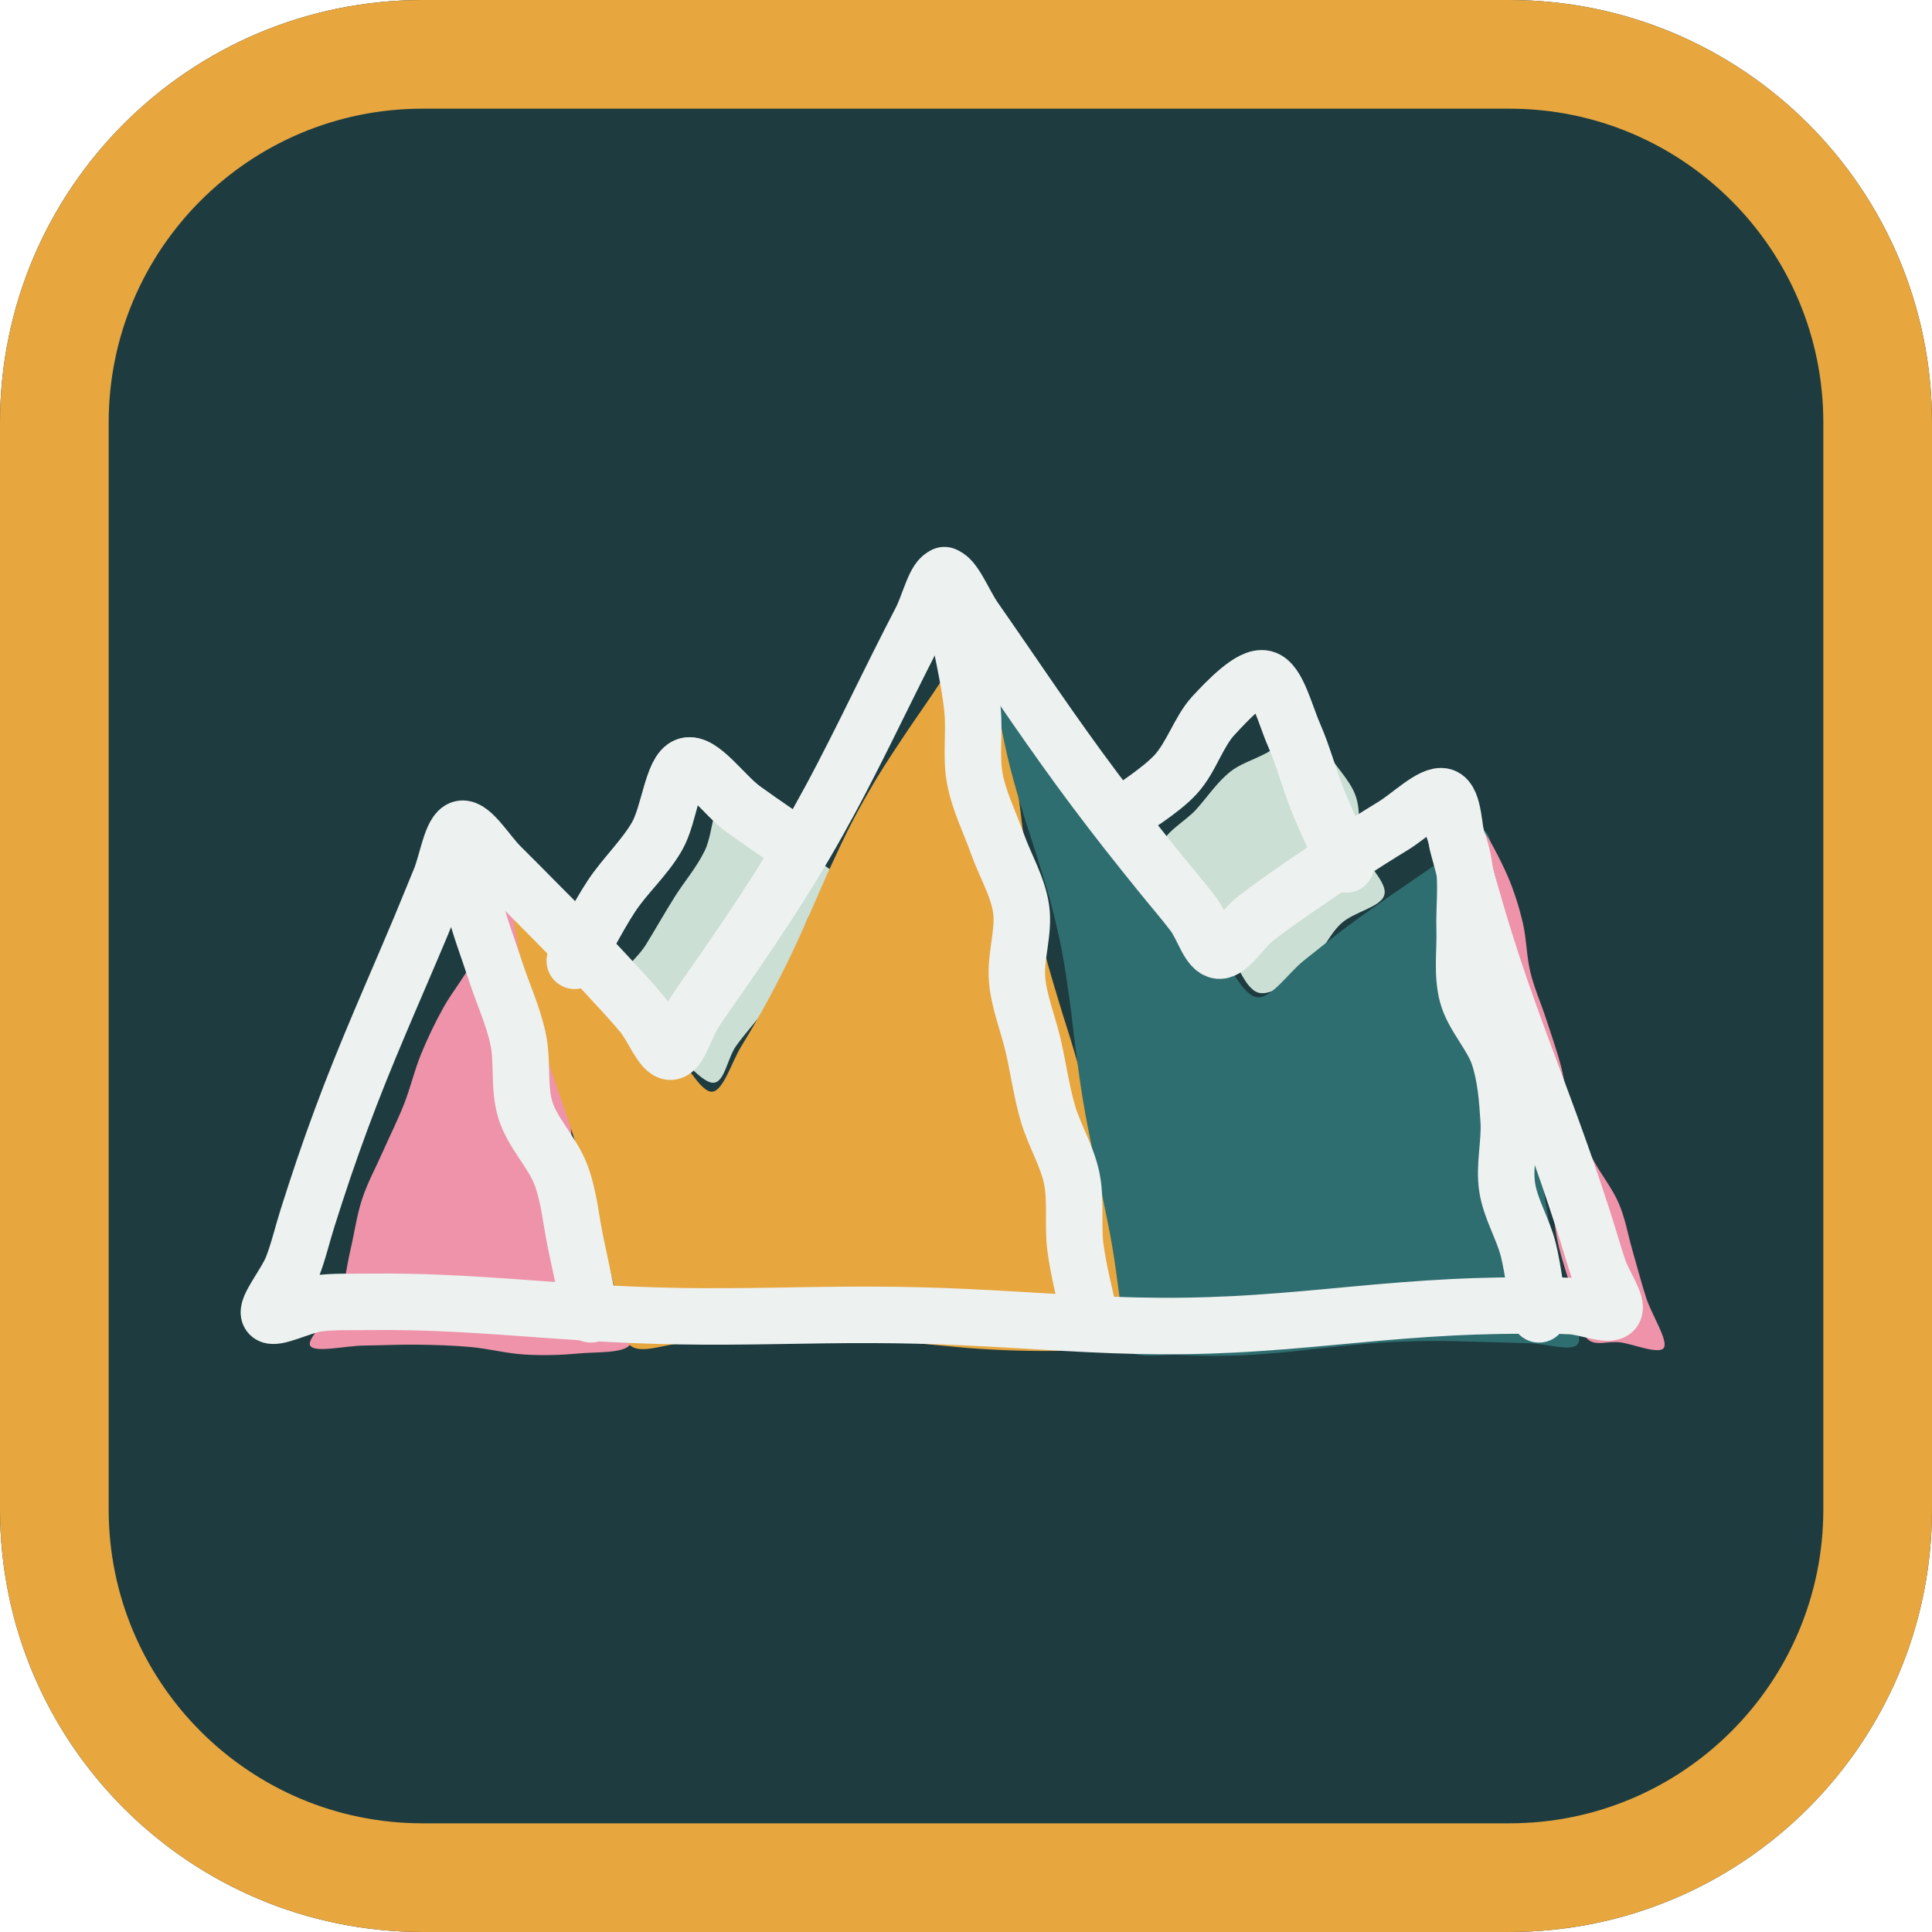
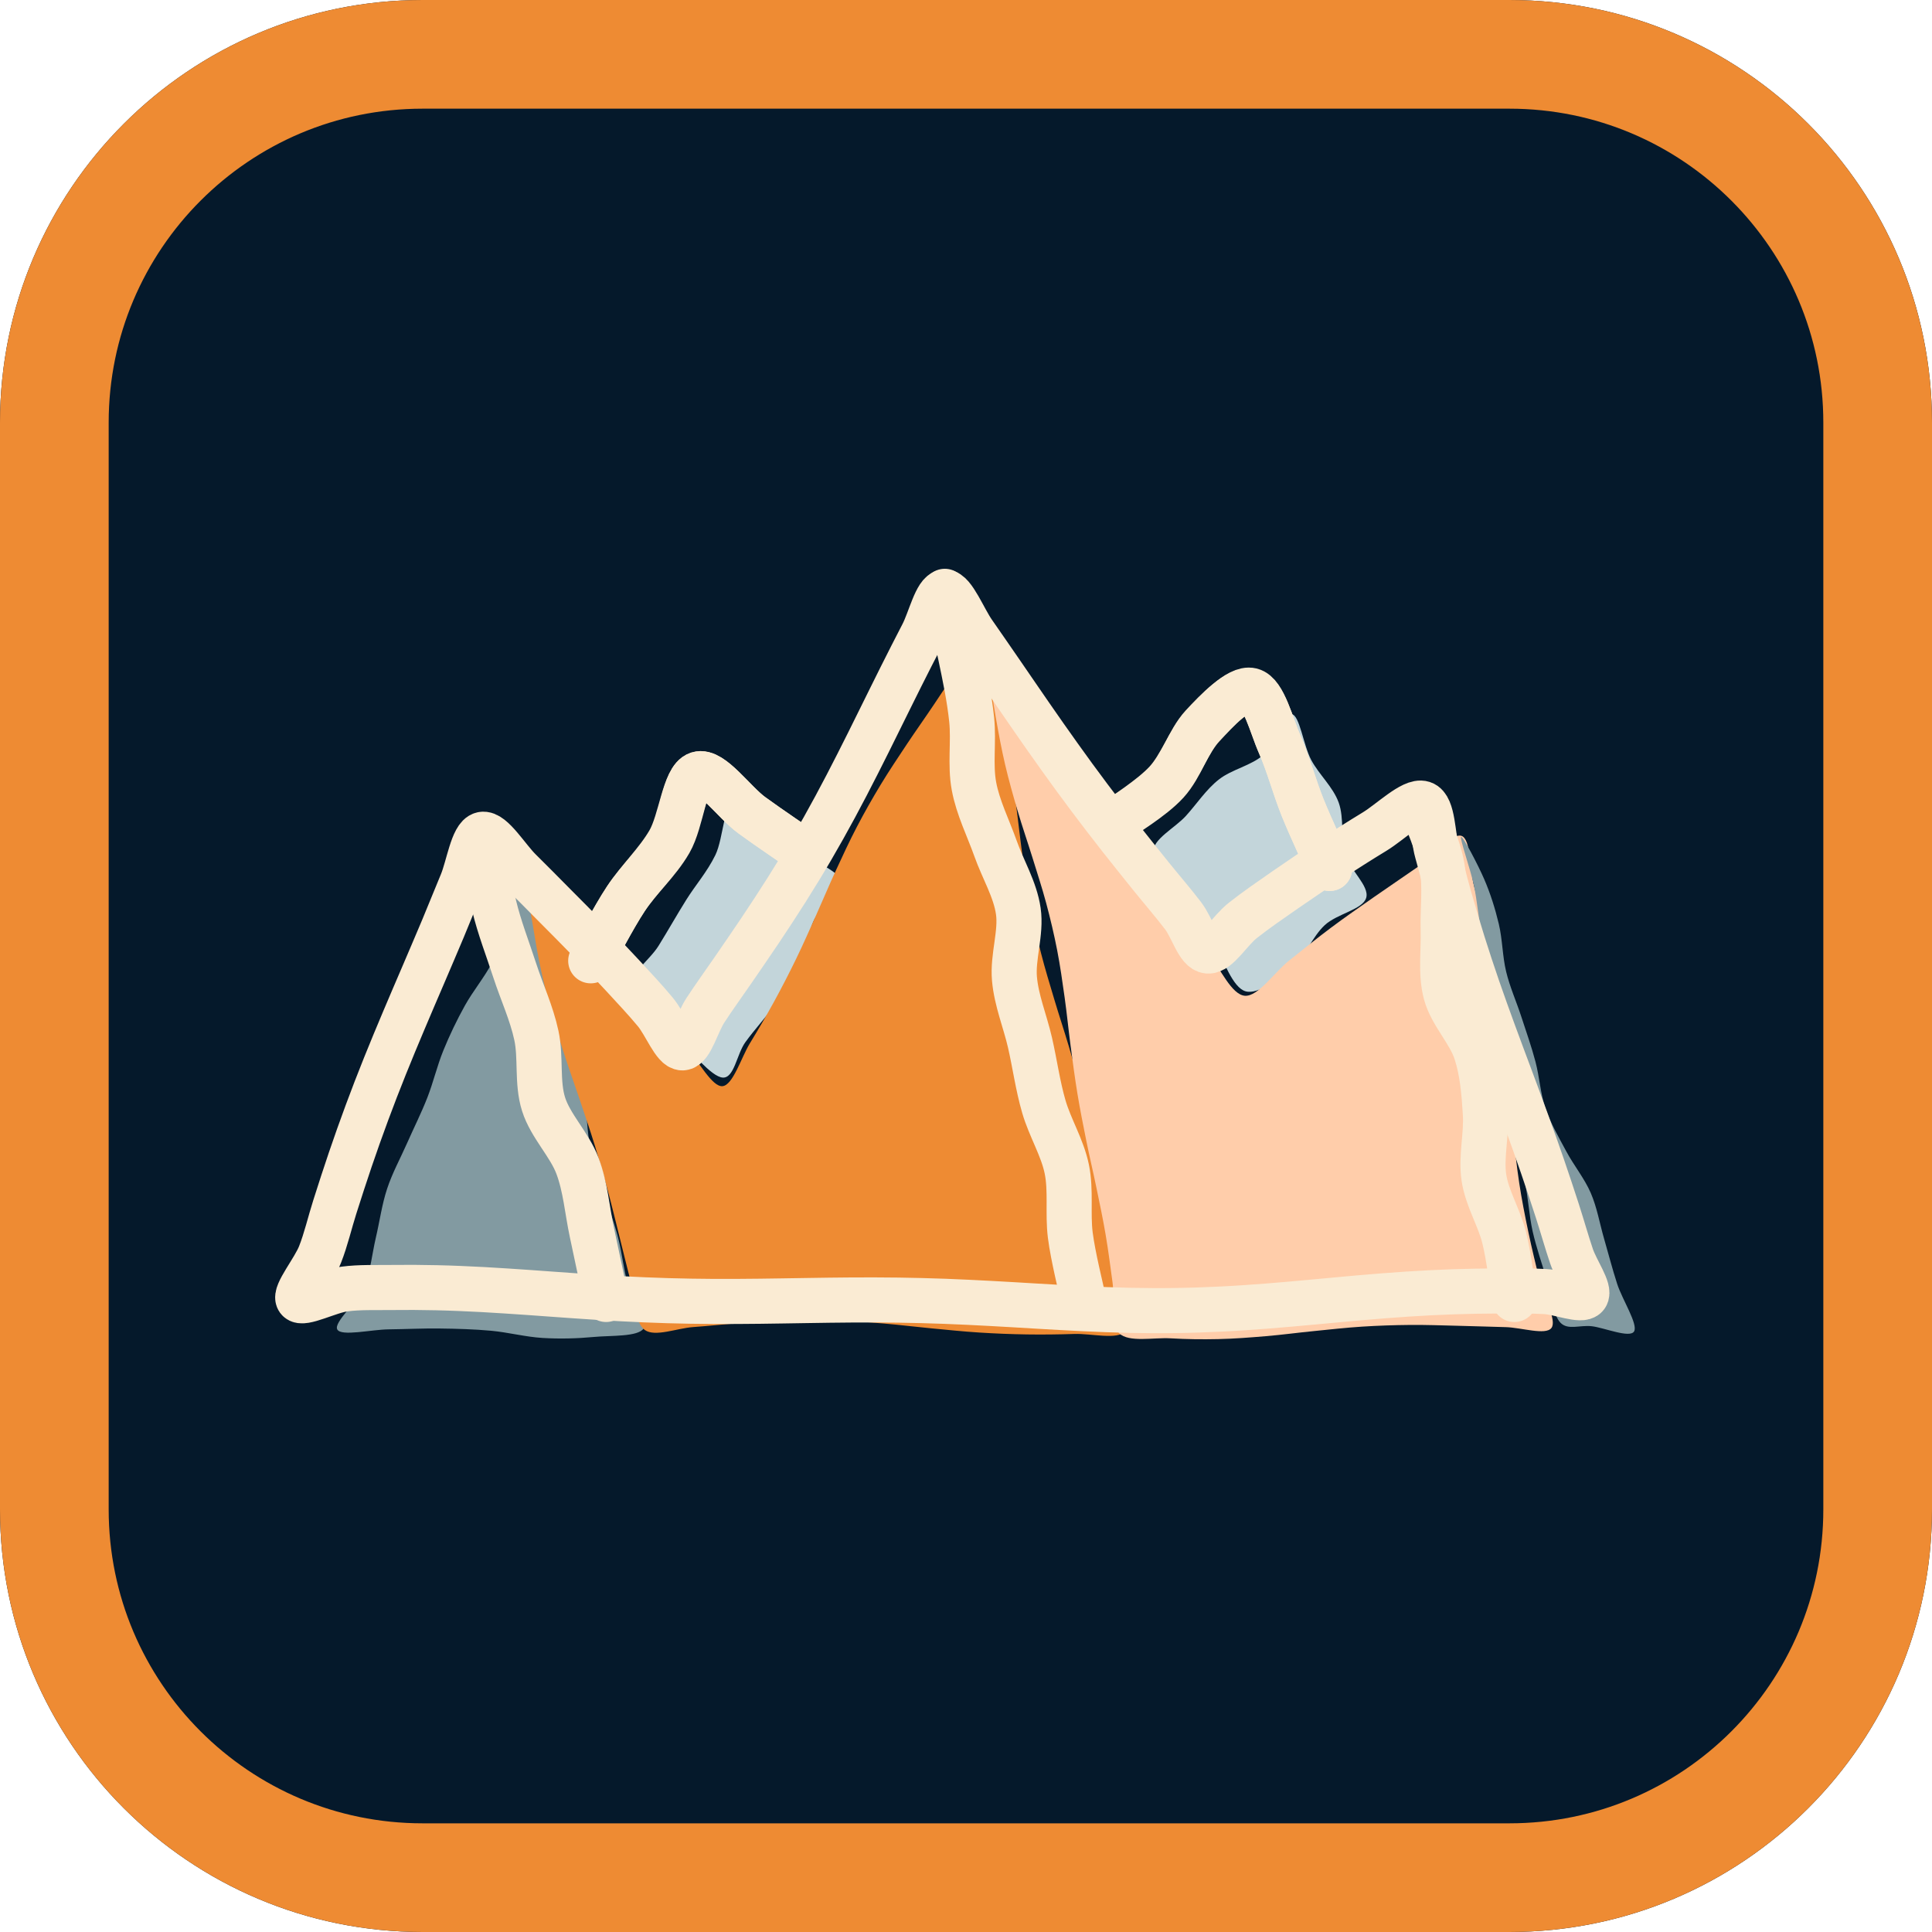
<svg xmlns="http://www.w3.org/2000/svg" viewBox="0 0 64 64" width="64" height="64" role="img" aria-label="Foothills Labs">
-   <rect width="64" height="64" rx="14" fill="#1E3C40" />
-   <rect x="1.8" y="1.8" width="60.4" height="60.4" rx="12.2" fill="none" stroke="#E7A63E" stroke-width="3.6" />
-   <g transform="translate(4.5728 4.5674) scale(0.85785)">
-     <g transform="translate(0.11 -0.49) scale(0.1212)">
-       <path d="M 138.24 266.24 C 137.27 261.18 144.69 256.28 147.81 251.24 C 150.94 246.20 153.84 241.03 156.99 236.00 C 160.13 230.97 163.89 226.79 166.69 221.08 C 169.49 215.36 169.58 202.30 173.79 201.73 C 178.00 201.17 185.98 212.89 191.93 217.70 C 197.88 222.50 208.19 226.44 209.48 230.56 C 210.77 234.69 202.03 237.85 199.65 242.43 C 197.28 247.02 197.44 253.31 195.23 258.07 C 193.03 262.83 189.52 266.79 186.42 271.00 C 183.33 275.21 179.53 279.33 176.65 283.34 C 173.77 287.35 172.96 295.37 169.12 295.08 C 165.29 294.78 158.77 286.38 153.62 281.58 C 148.48 276.77 139.21 271.30 138.24 266.24 Z" fill="#CBDFD4" stroke="none" transform="translate(13 10)" />
-       <path d="M 312.32 220.16 C 312.01 215.86 319.58 212.06 323.22 208.02 C 326.87 203.99 329.87 199.31 334.17 195.93 C 338.46 192.54 344.97 191.34 349.00 187.72 C 353.03 184.10 355.73 173.94 358.37 174.22 C 361.01 174.50 362.25 184.52 364.85 189.42 C 367.46 194.32 372.13 198.40 374.01 203.63 C 375.89 208.85 374.62 215.49 376.14 220.77 C 377.67 226.04 384.30 231.34 383.16 235.28 C 382.03 239.22 373.45 240.56 369.34 244.41 C 365.22 248.26 362.88 254.74 358.49 258.40 C 354.10 262.06 347.28 267.64 343.01 266.38 C 338.74 265.12 335.83 256.27 332.85 250.85 C 329.86 245.42 328.51 238.95 325.09 233.83 C 321.67 228.72 312.63 224.46 312.32 220.16 Z" fill="#CBDFD4" stroke="none" transform="translate(13 10)" />
-       <g fill="none" stroke="#EDF1F0" stroke-width="18.0" stroke-linecap="round" stroke-linejoin="round">
-         <path d="M 138.24 266.24 C 140.19 262.80 145.60 252.23 149.94 245.62 C 154.29 239.00 160.30 233.45 164.30 226.54 C 168.29 219.64 169.33 205.64 173.92 204.19 C 178.51 202.74 185.84 213.46 191.84 217.83 C 197.84 222.20 206.91 228.30 209.92 230.40" />
-         <path d="M 312.32 220.16 C 315.20 217.92 324.70 212.06 329.61 206.73 C 334.52 201.40 337.07 193.26 341.79 188.19 C 346.51 183.12 353.65 175.28 357.92 176.31 C 362.19 177.34 364.56 187.88 367.41 194.36 C 370.26 200.85 372.26 208.36 375.02 215.22 C 377.79 222.08 382.50 232.14 384.00 235.52" />
-       </g>
-       <path d="M 40.96 378.88 C 39.60 376.52 47.75 369.72 49.88 364.63 C 52.02 359.55 52.49 353.80 53.76 348.37 C 55.04 342.94 55.78 337.30 57.52 332.05 C 59.25 326.80 61.93 321.94 64.16 316.89 C 66.39 311.84 68.88 306.90 70.89 301.77 C 72.90 296.63 74.14 291.19 76.22 286.08 C 78.30 280.97 80.69 275.99 83.39 271.13 C 86.09 266.27 89.83 261.82 92.40 256.92 C 94.98 252.01 97.19 246.88 98.85 241.68 C 100.52 236.48 101.07 225.88 102.40 225.69 C 103.73 225.51 105.45 235.50 106.83 240.55 C 108.20 245.60 109.06 250.93 110.65 255.98 C 112.25 261.04 114.58 265.90 116.42 270.90 C 118.26 275.89 120.51 280.78 121.68 285.95 C 122.84 291.12 122.86 296.60 123.42 301.94 C 123.97 307.27 123.99 312.75 125.02 317.96 C 126.06 323.17 128.08 328.11 129.64 333.18 C 131.19 338.25 133.02 343.25 134.35 348.38 C 135.68 353.51 136.17 358.95 137.60 363.96 C 139.02 368.98 144.77 375.58 142.88 378.48 C 141.00 381.38 131.90 380.81 126.29 381.35 C 120.68 381.88 114.92 382.02 109.23 381.68 C 103.54 381.34 97.85 379.82 92.16 379.29 C 86.47 378.77 80.78 378.61 75.09 378.54 C 69.40 378.46 63.72 378.76 58.03 378.82 C 52.34 378.87 42.32 381.24 40.96 378.88 Z" fill="#EE93A9" stroke="none" transform="translate(13 10)" />
-       <path d="M 102.40 225.28 C 103.52 224.87 108.71 234.25 112.13 238.49 C 115.55 242.73 119.24 246.73 122.94 250.70 C 126.64 254.68 130.51 258.51 134.34 262.36 C 138.17 266.22 142.11 269.98 145.94 273.84 C 149.76 277.71 153.44 281.53 157.29 285.55 C 161.15 289.56 165.59 298.25 169.06 297.94 C 172.54 297.64 175.30 288.41 178.15 283.72 C 181.01 279.04 183.64 274.53 186.21 269.84 C 188.78 265.14 191.23 260.38 193.57 255.56 C 195.92 250.74 198.07 245.81 200.27 240.91 C 202.47 236.01 204.54 231.03 206.79 226.16 C 209.04 221.28 211.29 216.41 213.77 211.67 C 216.25 206.92 218.89 202.27 221.66 197.69 C 224.43 193.11 227.43 188.66 230.39 184.19 C 233.36 179.73 236.49 175.35 239.47 170.89 C 242.44 166.42 245.52 161.92 248.26 157.42 C 251.01 152.92 254.17 143.60 255.92 143.88 C 257.67 144.16 257.74 153.97 258.76 159.12 C 259.78 164.27 261.03 169.55 262.03 174.78 C 263.04 180.02 263.97 185.27 264.79 190.55 C 265.61 195.82 266.27 201.13 266.97 206.42 C 267.66 211.72 268.22 217.05 268.98 222.33 C 269.74 227.62 270.50 232.90 271.51 238.14 C 272.52 243.38 273.70 248.58 275.02 253.76 C 276.34 258.93 277.92 264.06 279.45 269.19 C 280.98 274.33 282.69 279.43 284.21 284.56 C 285.72 289.70 287.25 294.84 288.54 300.02 C 289.84 305.20 290.98 310.41 292.00 315.64 C 293.02 320.88 293.82 326.16 294.66 331.42 C 295.50 336.69 296.20 341.99 297.05 347.26 C 297.91 352.53 298.81 357.65 299.77 363.03 C 300.74 368.40 305.11 376.62 302.85 379.50 C 300.59 382.39 291.63 380.18 286.21 380.35 C 280.79 380.52 275.63 380.59 270.34 380.51 C 265.05 380.43 259.75 380.22 254.46 379.88 C 249.17 379.55 243.88 378.99 238.59 378.49 C 233.30 377.99 228.01 377.33 222.72 376.88 C 217.43 376.44 212.14 376.00 206.85 375.82 C 201.56 375.64 196.27 375.64 190.98 375.79 C 185.69 375.94 180.39 376.36 175.10 376.73 C 169.81 377.11 164.54 377.68 159.23 378.07 C 153.92 378.45 146.65 381.44 143.24 379.04 C 139.82 376.64 140.15 368.79 138.76 363.66 C 137.36 358.52 136.16 353.38 134.86 348.24 C 133.56 343.10 132.34 337.94 130.96 332.83 C 129.58 327.71 128.12 322.62 126.56 317.55 C 125.00 312.48 123.26 307.46 121.58 302.43 C 119.89 297.39 118.07 292.39 116.44 287.34 C 114.81 282.29 113.19 277.24 111.81 272.13 C 110.43 267.01 109.22 261.85 108.15 256.65 C 107.07 251.45 106.34 246.17 105.38 240.94 C 104.43 235.71 101.28 225.69 102.40 225.28 Z" fill="#E7A63E" stroke="none" transform="translate(13 10)" />
-       <path d="M 256.00 143.36 C 257.46 142.89 262.93 152.12 266.33 156.55 C 269.72 160.98 273.04 165.46 276.37 169.94 C 279.69 174.42 283.08 178.86 286.26 183.44 C 289.44 188.02 292.52 192.67 295.47 197.42 C 298.41 202.17 301.15 207.06 303.94 211.92 C 306.74 216.77 309.37 221.74 312.23 226.55 C 315.09 231.36 317.97 236.15 321.10 240.77 C 324.23 245.39 327.37 249.76 330.99 254.27 C 334.61 258.79 338.39 267.55 342.81 267.87 C 347.23 268.19 352.74 259.94 357.50 256.18 C 362.26 252.41 366.67 248.81 371.38 245.29 C 376.08 241.77 380.91 238.43 385.72 235.06 C 390.53 231.69 395.38 228.46 400.23 225.07 C 405.09 221.67 411.72 213.66 414.84 214.69 C 417.97 215.71 417.59 225.75 418.98 231.20 C 420.36 236.65 421.85 241.97 423.16 247.38 C 424.46 252.79 425.78 258.19 426.80 263.65 C 427.83 269.12 428.65 274.62 429.32 280.14 C 429.98 285.67 430.35 291.26 430.81 296.82 C 431.27 302.39 431.54 307.99 432.08 313.54 C 432.62 319.10 433.21 324.64 434.05 330.14 C 434.88 335.63 435.96 341.08 437.10 346.52 C 438.24 351.96 439.60 357.47 440.88 362.78 C 442.16 368.08 446.66 375.80 444.77 378.35 C 442.87 380.90 434.71 378.20 429.51 378.08 C 424.31 377.95 418.89 377.75 413.58 377.63 C 408.27 377.50 402.96 377.30 397.65 377.35 C 392.34 377.40 387.03 377.58 381.72 377.92 C 376.41 378.26 371.11 378.86 365.80 379.39 C 360.49 379.91 355.18 380.64 349.87 381.08 C 344.56 381.53 339.25 381.95 333.94 382.06 C 328.63 382.18 323.49 382.12 318.01 381.80 C 312.52 381.48 304.23 383.25 301.03 380.15 C 297.83 377.06 299.55 368.68 298.79 363.22 C 298.04 357.76 297.40 352.63 296.50 347.37 C 295.61 342.11 294.50 336.89 293.42 331.67 C 292.35 326.44 291.10 321.25 290.05 316.02 C 288.99 310.80 287.96 305.57 287.09 300.30 C 286.22 295.04 285.54 289.74 284.83 284.44 C 284.13 279.14 283.61 273.81 282.87 268.52 C 282.12 263.23 281.39 257.94 280.37 252.71 C 279.35 247.47 278.12 242.28 276.74 237.12 C 275.36 231.95 273.67 226.85 272.09 221.72 C 270.50 216.60 268.73 211.51 267.22 206.37 C 265.71 201.24 264.25 196.09 263.04 190.89 C 261.83 185.69 260.86 180.45 259.95 175.19 C 259.04 169.94 258.24 164.66 257.58 159.35 C 256.93 154.05 254.54 143.83 256.00 143.36 Z" fill="#2F6E70" stroke="none" transform="translate(13 10)" />
-       <path d="M 414.72 215.04 C 415.29 214.68 420.30 224.23 422.39 229.06 C 424.48 233.89 426.05 238.90 427.27 244.03 C 428.49 249.17 428.46 254.73 429.70 259.85 C 430.94 264.98 433.10 269.79 434.73 274.78 C 436.35 279.77 438.12 284.72 439.46 289.81 C 440.80 294.90 441.08 300.36 442.78 305.32 C 444.49 310.29 447.18 314.91 449.69 319.60 C 452.20 324.29 455.75 328.62 457.84 333.45 C 459.93 338.29 460.79 343.54 462.25 348.59 C 463.72 353.64 464.97 358.58 466.64 363.74 C 468.31 368.89 473.65 377.16 472.25 379.51 C 470.85 381.85 462.32 378.27 458.24 377.79 C 454.16 377.31 450.27 379.19 447.77 376.62 C 445.27 374.04 444.78 367.39 443.24 362.33 C 441.70 357.27 439.75 351.68 438.52 346.26 C 437.30 340.83 437.11 335.21 435.89 329.79 C 434.66 324.37 432.54 319.11 431.17 313.72 C 429.80 308.32 428.18 302.97 427.66 297.41 C 427.13 291.86 428.26 286.00 428.02 280.39 C 427.78 274.78 427.28 269.22 426.22 263.76 C 425.16 258.31 422.87 253.09 421.66 247.66 C 420.45 242.23 420.14 236.64 418.98 231.20 C 417.83 225.76 414.15 215.40 414.72 215.04 Z" fill="#EE93A9" stroke="none" transform="translate(13 10)" />
-       <g fill="none" stroke="#EDF1F0" stroke-width="18.0" stroke-linecap="round" stroke-linejoin="round">
-         <path d="M 40.96 378.88 C 39.61 376.97 46.17 369.08 48.20 363.96 C 50.22 358.83 51.44 353.38 53.12 348.11 C 54.80 342.84 56.49 337.58 58.27 332.35 C 60.05 327.13 61.89 321.92 63.81 316.75 C 65.72 311.58 67.72 306.44 69.77 301.32 C 71.82 296.20 73.95 291.11 76.09 286.03 C 78.22 280.94 80.43 275.88 82.59 270.81 C 84.75 265.73 86.94 260.67 89.07 255.58 C 91.20 250.50 93.17 245.51 95.36 240.28 C 97.54 235.05 98.97 224.86 102.18 224.18 C 105.40 223.49 110.64 232.24 114.64 236.16 C 118.63 240.09 122.32 243.86 126.15 247.72 C 129.98 251.58 133.83 255.42 137.61 259.33 C 141.39 263.23 145.16 267.15 148.84 271.14 C 152.53 275.14 156.42 279.27 159.74 283.28 C 163.06 287.28 166.00 295.29 168.77 295.20 C 171.55 295.10 173.58 287.00 176.37 282.71 C 179.16 278.42 182.47 273.87 185.51 269.44 C 188.54 265.01 191.61 260.60 194.59 256.14 C 197.56 251.68 200.52 247.20 203.38 242.67 C 206.24 238.14 209.03 233.58 211.73 228.96 C 214.43 224.34 217.04 219.67 219.58 214.96 C 222.13 210.26 224.58 205.49 227.01 200.72 C 229.45 195.96 231.81 191.14 234.19 186.34 C 236.58 181.55 238.92 176.73 241.33 171.94 C 243.73 167.15 246.17 162.35 248.62 157.63 C 251.07 152.90 253.19 143.67 256.00 143.58 C 258.82 143.50 262.36 152.56 265.53 157.11 C 268.71 161.66 271.89 166.28 275.05 170.87 C 278.22 175.46 281.35 180.08 284.53 184.66 C 287.71 189.24 290.90 193.82 294.15 198.35 C 297.39 202.89 300.68 207.40 304.03 211.86 C 307.37 216.32 310.78 220.74 314.22 225.14 C 317.67 229.54 321.18 233.88 324.68 238.24 C 328.19 242.59 332.11 247.13 335.25 251.25 C 338.39 255.38 340.19 262.72 343.50 262.99 C 346.81 263.25 350.79 256.23 355.11 252.82 C 359.42 249.41 364.58 245.87 369.40 242.52 C 374.22 239.17 379.10 235.90 384.03 232.69 C 388.96 229.49 393.79 226.41 398.95 223.27 C 404.11 220.14 411.53 212.78 414.99 213.90 C 418.45 215.01 418.24 224.76 419.71 229.98 C 421.18 235.20 422.39 240.16 423.82 245.22 C 425.26 250.28 426.75 255.32 428.32 260.33 C 429.89 265.34 431.55 270.32 433.25 275.29 C 434.96 280.25 436.75 285.19 438.55 290.12 C 440.35 295.05 442.21 299.97 444.04 304.89 C 445.86 309.81 447.71 314.73 449.50 319.67 C 451.29 324.60 453.06 329.55 454.76 334.51 C 456.47 339.48 458.12 344.46 459.74 349.46 C 461.35 354.45 462.85 359.79 464.44 364.49 C 466.03 369.20 470.74 375.71 469.28 377.67 C 467.82 379.63 460.51 376.52 455.68 376.25 C 450.85 375.98 445.44 376.04 440.32 376.05 C 435.20 376.07 430.08 376.15 424.96 376.33 C 419.84 376.50 414.72 376.78 409.60 377.11 C 404.48 377.44 399.36 377.87 394.24 378.30 C 389.12 378.74 384.00 379.25 378.88 379.71 C 373.76 380.17 368.64 380.66 363.52 381.05 C 358.40 381.44 353.28 381.81 348.16 382.06 C 343.04 382.31 337.92 382.49 332.80 382.56 C 327.68 382.64 322.56 382.60 317.44 382.50 C 312.32 382.39 307.20 382.18 302.08 381.94 C 296.96 381.71 291.84 381.39 286.72 381.10 C 281.60 380.81 276.48 380.47 271.36 380.21 C 266.24 379.94 261.12 379.68 256.00 379.49 C 250.88 379.31 245.76 379.17 240.64 379.10 C 235.52 379.03 230.40 379.03 225.28 379.05 C 220.16 379.07 215.04 379.17 209.92 379.24 C 204.80 379.31 199.68 379.42 194.56 379.47 C 189.44 379.52 184.32 379.57 179.20 379.54 C 174.08 379.51 168.96 379.43 163.84 379.28 C 158.72 379.13 153.60 378.91 148.48 378.64 C 143.36 378.37 138.24 378.02 133.12 377.67 C 128.00 377.33 122.88 376.92 117.76 376.57 C 112.64 376.23 107.52 375.86 102.40 375.59 C 97.28 375.33 92.16 375.09 87.04 374.98 C 81.92 374.86 76.80 374.83 71.68 374.90 C 66.56 374.97 61.44 374.74 56.32 375.41 C 51.20 376.07 42.31 380.79 40.96 378.88 Z" />
-         <path d="M 102.40 225.28 C 103.01 229.03 104.32 240.44 106.08 247.80 C 107.84 255.17 110.63 262.26 112.97 269.47 C 115.32 276.68 118.57 283.64 120.16 291.05 C 121.76 298.46 120.27 306.69 122.55 313.92 C 124.82 321.15 131.15 327.30 133.83 334.42 C 136.51 341.54 137.05 349.23 138.64 356.64 C 140.23 364.05 142.57 375.17 143.36 378.88" />
-         <path d="M 256.00 143.36 C 256.86 146.90 259.70 157.46 261.19 164.58 C 262.68 171.69 264.19 178.81 264.94 186.07 C 265.69 193.33 264.37 201.00 265.70 208.15 C 267.02 215.30 270.44 222.05 272.90 228.97 C 275.36 235.90 279.41 242.52 280.45 249.73 C 281.50 256.93 278.52 264.93 279.17 272.21 C 279.81 279.49 282.70 286.34 284.33 293.43 C 285.96 300.52 286.91 307.75 288.95 314.76 C 290.99 321.77 295.11 328.37 296.57 335.50 C 298.04 342.62 296.83 350.27 297.74 357.50 C 298.66 364.73 301.36 375.32 302.08 378.88" />
-         <path d="M 414.72 215.04 C 415.83 218.36 420.23 228.14 421.40 234.99 C 422.57 241.83 421.56 249.09 421.76 256.12 C 421.97 263.15 420.82 270.43 422.63 277.16 C 424.44 283.88 430.44 289.83 432.64 296.48 C 434.83 303.14 435.35 310.11 435.79 317.09 C 436.24 324.07 434.27 331.51 435.31 338.38 C 436.35 345.25 440.36 351.57 442.05 358.32 C 443.74 365.07 444.87 375.45 445.44 378.88" />
-         <path d="M 138.24 266.24 C 140.19 262.80 145.53 252.20 149.92 245.60 C 154.30 239.01 160.54 233.60 164.54 226.68 C 168.54 219.77 169.36 205.60 173.91 204.12 C 178.45 202.65 185.82 213.47 191.82 217.85 C 197.82 222.23 206.90 228.31 209.92 230.40" />
-         <path d="M 312.32 220.16 C 315.24 217.96 324.94 212.30 329.82 206.94 C 334.71 201.59 336.98 193.12 341.65 188.05 C 346.33 182.99 353.57 175.51 357.87 176.56 C 362.17 177.61 364.61 187.89 367.46 194.34 C 370.31 200.79 372.22 208.38 374.98 215.24 C 377.73 222.11 382.50 232.14 384.00 235.52" />
-       </g>
+   <rect width="64" height="64" rx="14" fill="#05192B" />
+   <rect x="1.8" y="1.8" width="60.4" height="60.4" rx="12.2" fill="none" stroke="#EE8B33" stroke-width="3.6" />
+   <g transform="translate(5.80 5.31) scale(0.0996)">
+     <path d="M 138.24 266.24 C 137.27 261.18 144.69 256.28 147.81 251.24 C 150.94 246.20 153.84 241.03 156.99 236.00 C 160.13 230.97 163.89 226.79 166.69 221.08 C 169.49 215.36 169.58 202.30 173.79 201.73 C 178.00 201.17 185.98 212.89 191.93 217.70 C 197.88 222.50 208.19 226.44 209.48 230.56 C 210.77 234.69 202.03 237.85 199.65 242.43 C 197.28 247.02 197.44 253.31 195.23 258.07 C 193.03 262.83 189.52 266.79 186.42 271.00 C 183.33 275.21 179.53 279.33 176.65 283.34 C 173.77 287.35 172.96 295.37 169.12 295.08 C 165.29 294.78 158.77 286.38 153.62 281.58 C 148.48 276.77 139.21 271.30 138.24 266.24 Z" fill="#C3D5DA" stroke="none" transform="translate(13 10)" />
+     <path d="M 312.32 220.16 C 312.01 215.86 319.58 212.06 323.22 208.02 C 326.87 203.99 329.87 199.31 334.17 195.93 C 338.46 192.54 344.97 191.34 349.00 187.72 C 353.03 184.10 355.73 173.94 358.37 174.22 C 361.01 174.50 362.25 184.52 364.85 189.42 C 367.46 194.32 372.13 198.40 374.01 203.63 C 375.89 208.85 374.62 215.49 376.14 220.77 C 377.67 226.04 384.30 231.34 383.16 235.28 C 382.03 239.22 373.45 240.56 369.34 244.41 C 365.22 248.26 362.88 254.74 358.49 258.40 C 354.10 262.06 347.28 267.64 343.01 266.38 C 338.74 265.12 335.83 256.27 332.85 250.85 C 329.86 245.42 328.51 238.95 325.09 233.83 C 321.67 228.72 312.63 224.46 312.32 220.16 Z" fill="#C3D5DA" stroke="none" transform="translate(13 10)" />
+     <g fill="none" stroke="#FAEBD3" stroke-width="15.0" stroke-linecap="round" stroke-linejoin="round">
+       <path d="M 138.24 266.24 C 140.19 262.80 145.60 252.23 149.94 245.62 C 154.29 239.00 160.30 233.45 164.30 226.54 C 168.29 219.64 169.33 205.64 173.92 204.19 C 178.51 202.74 185.84 213.46 191.84 217.83 C 197.84 222.20 206.91 228.30 209.92 230.40" />
+       <path d="M 312.32 220.16 C 315.20 217.92 324.70 212.06 329.61 206.73 C 334.52 201.40 337.07 193.26 341.79 188.19 C 346.51 183.12 353.65 175.28 357.92 176.31 C 362.19 177.34 364.56 187.88 367.41 194.36 C 370.26 200.85 372.26 208.36 375.02 215.22 C 377.79 222.08 382.50 232.14 384.00 235.52" />
+     </g>
+     <path d="M 40.96 378.88 C 39.60 376.52 47.75 369.72 49.88 364.63 C 52.02 359.55 52.49 353.80 53.76 348.37 C 55.04 342.94 55.78 337.30 57.52 332.05 C 59.25 326.80 61.93 321.94 64.16 316.89 C 66.39 311.84 68.88 306.90 70.89 301.77 C 72.90 296.63 74.14 291.19 76.22 286.08 C 78.30 280.97 80.69 275.99 83.39 271.13 C 86.09 266.27 89.83 261.82 92.40 256.92 C 94.98 252.01 97.19 246.88 98.85 241.68 C 100.52 236.48 101.07 225.88 102.40 225.69 C 103.73 225.51 105.45 235.50 106.83 240.55 C 108.20 245.60 109.06 250.93 110.65 255.98 C 112.25 261.04 114.58 265.90 116.42 270.90 C 118.26 275.89 120.51 280.78 121.68 285.95 C 122.84 291.12 122.86 296.60 123.42 301.94 C 123.97 307.27 123.99 312.75 125.02 317.96 C 126.06 323.17 128.08 328.11 129.64 333.18 C 131.19 338.25 133.02 343.25 134.35 348.38 C 135.68 353.51 136.17 358.95 137.60 363.96 C 139.02 368.98 144.77 375.58 142.88 378.48 C 141.00 381.38 131.90 380.81 126.29 381.35 C 120.68 381.88 114.92 382.02 109.23 381.68 C 103.54 381.34 97.85 379.82 92.16 379.29 C 86.47 378.77 80.78 378.61 75.09 378.54 C 69.40 378.46 63.72 378.76 58.03 378.82 C 52.34 378.87 42.32 381.24 40.96 378.88 Z" fill="#829AA1" stroke="none" transform="translate(13 10)" />
+     <path d="M 102.40 225.28 C 103.52 224.87 108.71 234.25 112.13 238.49 C 115.55 242.73 119.24 246.73 122.94 250.70 C 126.64 254.68 130.51 258.51 134.34 262.36 C 138.17 266.22 142.11 269.98 145.94 273.84 C 149.76 277.71 153.44 281.53 157.29 285.55 C 161.15 289.56 165.59 298.25 169.06 297.94 C 172.54 297.64 175.30 288.41 178.15 283.72 C 181.01 279.04 183.64 274.53 186.21 269.84 C 188.78 265.14 191.23 260.38 193.57 255.56 C 195.92 250.74 198.07 245.81 200.27 240.91 C 202.47 236.01 204.54 231.03 206.79 226.16 C 209.04 221.28 211.29 216.41 213.77 211.67 C 216.25 206.92 218.89 202.27 221.66 197.69 C 224.43 193.11 227.43 188.66 230.39 184.19 C 233.36 179.73 236.49 175.35 239.47 170.89 C 242.44 166.42 245.52 161.92 248.26 157.42 C 251.01 152.92 254.17 143.60 255.92 143.88 C 257.67 144.16 257.74 153.97 258.76 159.12 C 259.78 164.27 261.03 169.55 262.03 174.78 C 263.04 180.02 263.97 185.27 264.79 190.55 C 265.61 195.82 266.27 201.13 266.97 206.42 C 267.66 211.72 268.22 217.05 268.98 222.33 C 269.74 227.62 270.50 232.90 271.51 238.14 C 272.52 243.38 273.70 248.58 275.02 253.76 C 276.34 258.93 277.92 264.06 279.45 269.19 C 280.98 274.33 282.69 279.43 284.21 284.56 C 285.72 289.70 287.25 294.84 288.54 300.02 C 289.84 305.20 290.98 310.41 292.00 315.64 C 293.02 320.88 293.82 326.16 294.66 331.42 C 295.50 336.69 296.20 341.99 297.05 347.26 C 297.91 352.53 298.81 357.65 299.77 363.03 C 300.74 368.40 305.11 376.62 302.85 379.50 C 300.59 382.39 291.63 380.18 286.21 380.35 C 280.79 380.52 275.63 380.59 270.34 380.51 C 265.05 380.43 259.75 380.22 254.46 379.88 C 249.17 379.55 243.88 378.99 238.59 378.49 C 233.30 377.99 228.01 377.33 222.72 376.88 C 217.43 376.44 212.14 376.00 206.85 375.82 C 201.56 375.64 196.27 375.64 190.98 375.79 C 185.69 375.94 180.39 376.36 175.10 376.73 C 169.81 377.11 164.54 377.68 159.23 378.07 C 153.92 378.45 146.65 381.44 143.24 379.04 C 139.82 376.64 140.15 368.79 138.76 363.66 C 137.36 358.52 136.16 353.38 134.86 348.24 C 133.56 343.10 132.34 337.94 130.96 332.83 C 129.58 327.71 128.12 322.62 126.56 317.55 C 125.00 312.48 123.26 307.46 121.58 302.43 C 119.89 297.39 118.07 292.39 116.44 287.34 C 114.81 282.29 113.19 277.24 111.81 272.13 C 110.43 267.01 109.22 261.85 108.15 256.65 C 107.07 251.45 106.34 246.17 105.38 240.94 C 104.43 235.71 101.28 225.69 102.40 225.28 Z" fill="#EE8B33" stroke="none" transform="translate(13 10)" />
+     <path d="M 256.00 143.36 C 257.46 142.89 262.93 152.12 266.33 156.55 C 269.72 160.98 273.04 165.46 276.37 169.94 C 279.69 174.42 283.08 178.86 286.26 183.44 C 289.44 188.02 292.52 192.67 295.47 197.42 C 298.41 202.17 301.15 207.06 303.94 211.92 C 306.74 216.77 309.37 221.74 312.23 226.55 C 315.09 231.36 317.97 236.15 321.10 240.77 C 324.23 245.39 327.37 249.76 330.99 254.27 C 334.61 258.79 338.39 267.55 342.81 267.87 C 347.23 268.19 352.74 259.94 357.50 256.18 C 362.26 252.41 366.67 248.81 371.38 245.29 C 376.08 241.77 380.91 238.43 385.72 235.06 C 390.53 231.69 395.38 228.46 400.23 225.07 C 405.09 221.67 411.72 213.66 414.84 214.69 C 417.97 215.71 417.59 225.75 418.98 231.20 C 420.36 236.65 421.85 241.97 423.16 247.38 C 424.46 252.79 425.78 258.19 426.80 263.65 C 427.83 269.12 428.65 274.62 429.32 280.14 C 429.98 285.67 430.35 291.26 430.81 296.82 C 431.27 302.39 431.54 307.99 432.08 313.54 C 432.62 319.10 433.21 324.64 434.05 330.14 C 434.88 335.63 435.96 341.08 437.10 346.52 C 438.24 351.96 439.60 357.47 440.88 362.78 C 442.16 368.08 446.66 375.80 444.77 378.35 C 442.87 380.90 434.71 378.20 429.51 378.08 C 424.31 377.95 418.89 377.75 413.58 377.63 C 408.27 377.50 402.96 377.30 397.65 377.35 C 392.34 377.40 387.03 377.58 381.72 377.92 C 376.41 378.26 371.11 378.86 365.80 379.39 C 360.49 379.91 355.18 380.64 349.87 381.08 C 344.56 381.53 339.25 381.95 333.94 382.06 C 328.63 382.18 323.49 382.12 318.01 381.80 C 312.52 381.48 304.23 383.25 301.03 380.15 C 297.83 377.06 299.55 368.68 298.79 363.22 C 298.04 357.76 297.40 352.63 296.50 347.37 C 295.61 342.11 294.50 336.89 293.42 331.67 C 292.35 326.44 291.10 321.25 290.05 316.02 C 288.99 310.80 287.96 305.57 287.09 300.30 C 286.22 295.04 285.54 289.74 284.83 284.44 C 284.13 279.14 283.61 273.81 282.87 268.52 C 282.12 263.23 281.39 257.94 280.37 252.71 C 279.35 247.47 278.12 242.28 276.74 237.12 C 275.36 231.95 273.67 226.85 272.09 221.72 C 270.50 216.60 268.73 211.51 267.22 206.37 C 265.71 201.24 264.25 196.09 263.04 190.89 C 261.83 185.69 260.86 180.45 259.95 175.19 C 259.04 169.94 258.24 164.66 257.58 159.35 C 256.93 154.05 254.54 143.83 256.00 143.36 Z" fill="#FFCDAA" stroke="none" transform="translate(13 10)" />
+     <path d="M 414.72 215.04 C 415.29 214.68 420.30 224.23 422.39 229.06 C 424.48 233.89 426.05 238.90 427.27 244.03 C 428.49 249.17 428.46 254.73 429.70 259.85 C 430.94 264.98 433.10 269.79 434.73 274.78 C 436.35 279.77 438.12 284.72 439.46 289.81 C 440.80 294.90 441.08 300.36 442.78 305.32 C 444.49 310.29 447.18 314.91 449.69 319.60 C 452.20 324.29 455.75 328.62 457.84 333.45 C 459.93 338.29 460.79 343.54 462.25 348.59 C 463.72 353.64 464.97 358.58 466.64 363.74 C 468.31 368.89 473.65 377.16 472.25 379.51 C 470.85 381.85 462.32 378.27 458.24 377.79 C 454.16 377.31 450.27 379.19 447.77 376.62 C 445.27 374.04 444.78 367.39 443.24 362.33 C 441.70 357.27 439.75 351.68 438.52 346.26 C 437.30 340.83 437.11 335.21 435.89 329.79 C 434.66 324.37 432.54 319.11 431.17 313.72 C 429.80 308.32 428.18 302.97 427.66 297.41 C 427.13 291.86 428.26 286.00 428.02 280.39 C 427.78 274.78 427.28 269.22 426.22 263.76 C 425.16 258.31 422.87 253.09 421.66 247.66 C 420.45 242.23 420.14 236.64 418.98 231.20 C 417.83 225.76 414.15 215.40 414.72 215.04 Z" fill="#829AA1" stroke="none" transform="translate(13 10)" />
+     <g fill="none" stroke="#FAEBD3" stroke-width="15.0" stroke-linecap="round" stroke-linejoin="round">
+       <path d="M 40.96 378.88 C 39.61 376.97 46.17 369.08 48.20 363.96 C 50.22 358.83 51.44 353.38 53.12 348.11 C 54.80 342.84 56.49 337.58 58.27 332.35 C 60.05 327.13 61.89 321.92 63.81 316.75 C 65.72 311.58 67.72 306.44 69.77 301.32 C 71.82 296.20 73.95 291.11 76.09 286.03 C 78.22 280.94 80.43 275.88 82.59 270.81 C 84.75 265.73 86.94 260.67 89.07 255.58 C 91.20 250.50 93.17 245.51 95.36 240.28 C 97.54 235.05 98.97 224.86 102.18 224.18 C 105.40 223.49 110.64 232.24 114.64 236.16 C 118.63 240.09 122.32 243.86 126.15 247.72 C 129.98 251.58 133.83 255.42 137.61 259.33 C 141.39 263.23 145.16 267.15 148.84 271.14 C 152.53 275.14 156.42 279.27 159.74 283.28 C 163.06 287.28 166.00 295.29 168.77 295.20 C 171.55 295.10 173.58 287.00 176.37 282.71 C 179.16 278.42 182.47 273.87 185.51 269.44 C 188.54 265.01 191.61 260.60 194.59 256.14 C 197.56 251.68 200.52 247.20 203.38 242.67 C 206.24 238.14 209.03 233.58 211.73 228.96 C 214.43 224.34 217.04 219.67 219.58 214.96 C 222.13 210.26 224.58 205.49 227.01 200.72 C 229.45 195.96 231.81 191.14 234.19 186.34 C 236.58 181.55 238.92 176.73 241.33 171.94 C 243.73 167.15 246.17 162.35 248.62 157.63 C 251.07 152.90 253.19 143.67 256.00 143.58 C 258.82 143.50 262.36 152.56 265.53 157.11 C 268.71 161.66 271.89 166.28 275.05 170.87 C 278.22 175.46 281.35 180.08 284.53 184.66 C 287.71 189.24 290.90 193.82 294.15 198.35 C 297.39 202.89 300.68 207.40 304.03 211.86 C 307.37 216.32 310.78 220.74 314.22 225.14 C 317.67 229.54 321.18 233.88 324.68 238.24 C 328.19 242.59 332.11 247.13 335.25 251.25 C 338.39 255.38 340.19 262.72 343.50 262.99 C 346.81 263.25 350.79 256.23 355.11 252.82 C 359.42 249.41 364.58 245.87 369.40 242.52 C 374.22 239.17 379.10 235.90 384.03 232.69 C 388.96 229.49 393.79 226.41 398.95 223.27 C 404.11 220.14 411.53 212.78 414.99 213.90 C 418.45 215.01 418.24 224.76 419.71 229.98 C 421.18 235.20 422.39 240.16 423.82 245.22 C 425.26 250.28 426.75 255.32 428.32 260.33 C 429.89 265.34 431.55 270.32 433.25 275.29 C 434.96 280.25 436.75 285.19 438.55 290.12 C 440.35 295.05 442.21 299.97 444.04 304.89 C 445.86 309.81 447.71 314.73 449.50 319.67 C 451.29 324.60 453.06 329.55 454.76 334.51 C 456.47 339.48 458.12 344.46 459.74 349.46 C 461.35 354.45 462.85 359.79 464.44 364.49 C 466.03 369.20 470.74 375.71 469.28 377.67 C 467.82 379.63 460.51 376.52 455.68 376.25 C 450.85 375.98 445.44 376.04 440.32 376.05 C 435.20 376.07 430.08 376.15 424.96 376.33 C 419.84 376.50 414.72 376.78 409.60 377.11 C 404.48 377.44 399.36 377.87 394.24 378.30 C 389.12 378.74 384.00 379.25 378.88 379.71 C 373.76 380.17 368.64 380.66 363.52 381.05 C 358.40 381.44 353.28 381.81 348.16 382.06 C 343.04 382.31 337.92 382.49 332.80 382.56 C 327.68 382.64 322.56 382.60 317.44 382.50 C 312.32 382.39 307.20 382.18 302.08 381.94 C 296.96 381.71 291.84 381.39 286.72 381.10 C 281.60 380.81 276.48 380.47 271.36 380.21 C 266.24 379.94 261.12 379.68 256.00 379.49 C 250.88 379.31 245.76 379.17 240.64 379.10 C 235.52 379.03 230.40 379.03 225.28 379.05 C 220.16 379.07 215.04 379.17 209.92 379.24 C 204.80 379.31 199.68 379.42 194.56 379.47 C 189.44 379.52 184.32 379.57 179.20 379.54 C 174.08 379.51 168.96 379.43 163.84 379.28 C 158.72 379.13 153.60 378.91 148.48 378.64 C 143.36 378.37 138.24 378.02 133.12 377.67 C 128.00 377.33 122.88 376.92 117.76 376.57 C 112.64 376.23 107.52 375.86 102.40 375.59 C 97.28 375.33 92.16 375.09 87.04 374.98 C 81.92 374.86 76.80 374.83 71.68 374.90 C 66.56 374.97 61.44 374.74 56.32 375.41 C 51.20 376.07 42.31 380.79 40.96 378.88 Z" />
+       <path d="M 102.40 225.28 C 103.01 229.03 104.32 240.44 106.08 247.80 C 107.84 255.17 110.63 262.26 112.97 269.47 C 115.32 276.68 118.57 283.64 120.16 291.05 C 121.76 298.46 120.27 306.69 122.55 313.92 C 124.82 321.15 131.15 327.30 133.83 334.42 C 136.51 341.54 137.05 349.23 138.64 356.64 C 140.23 364.05 142.57 375.17 143.36 378.88" />
+       <path d="M 256.00 143.36 C 256.86 146.90 259.70 157.46 261.19 164.58 C 262.68 171.69 264.19 178.81 264.94 186.07 C 265.69 193.33 264.37 201.00 265.70 208.15 C 267.02 215.30 270.44 222.05 272.90 228.97 C 275.36 235.90 279.41 242.52 280.45 249.73 C 281.50 256.93 278.52 264.93 279.17 272.21 C 279.81 279.49 282.70 286.34 284.33 293.43 C 285.96 300.52 286.91 307.75 288.95 314.76 C 290.99 321.77 295.11 328.37 296.57 335.50 C 298.04 342.62 296.83 350.27 297.74 357.50 C 298.66 364.73 301.36 375.32 302.08 378.88" />
+       <path d="M 414.72 215.04 C 415.83 218.36 420.23 228.14 421.40 234.99 C 422.57 241.83 421.56 249.09 421.76 256.12 C 421.97 263.15 420.82 270.43 422.63 277.16 C 424.44 283.88 430.44 289.83 432.64 296.48 C 434.83 303.14 435.35 310.11 435.79 317.09 C 436.24 324.07 434.27 331.51 435.31 338.38 C 436.35 345.25 440.36 351.57 442.05 358.32 C 443.74 365.07 444.87 375.45 445.44 378.88" />
+       <path d="M 138.24 266.24 C 140.19 262.80 145.53 252.20 149.92 245.60 C 154.30 239.01 160.54 233.60 164.54 226.68 C 168.54 219.77 169.36 205.60 173.91 204.12 C 178.45 202.65 185.82 213.47 191.82 217.85 C 197.82 222.23 206.90 228.31 209.92 230.40" />
+       <path d="M 312.32 220.16 C 315.24 217.96 324.94 212.30 329.82 206.94 C 334.71 201.59 336.98 193.12 341.65 188.05 C 346.33 182.99 353.57 175.51 357.87 176.56 C 362.17 177.61 364.61 187.89 367.46 194.34 C 370.31 200.79 372.22 208.38 374.98 215.24 C 377.73 222.11 382.50 232.14 384.00 235.52" />
    </g>
  </g>
</svg>
